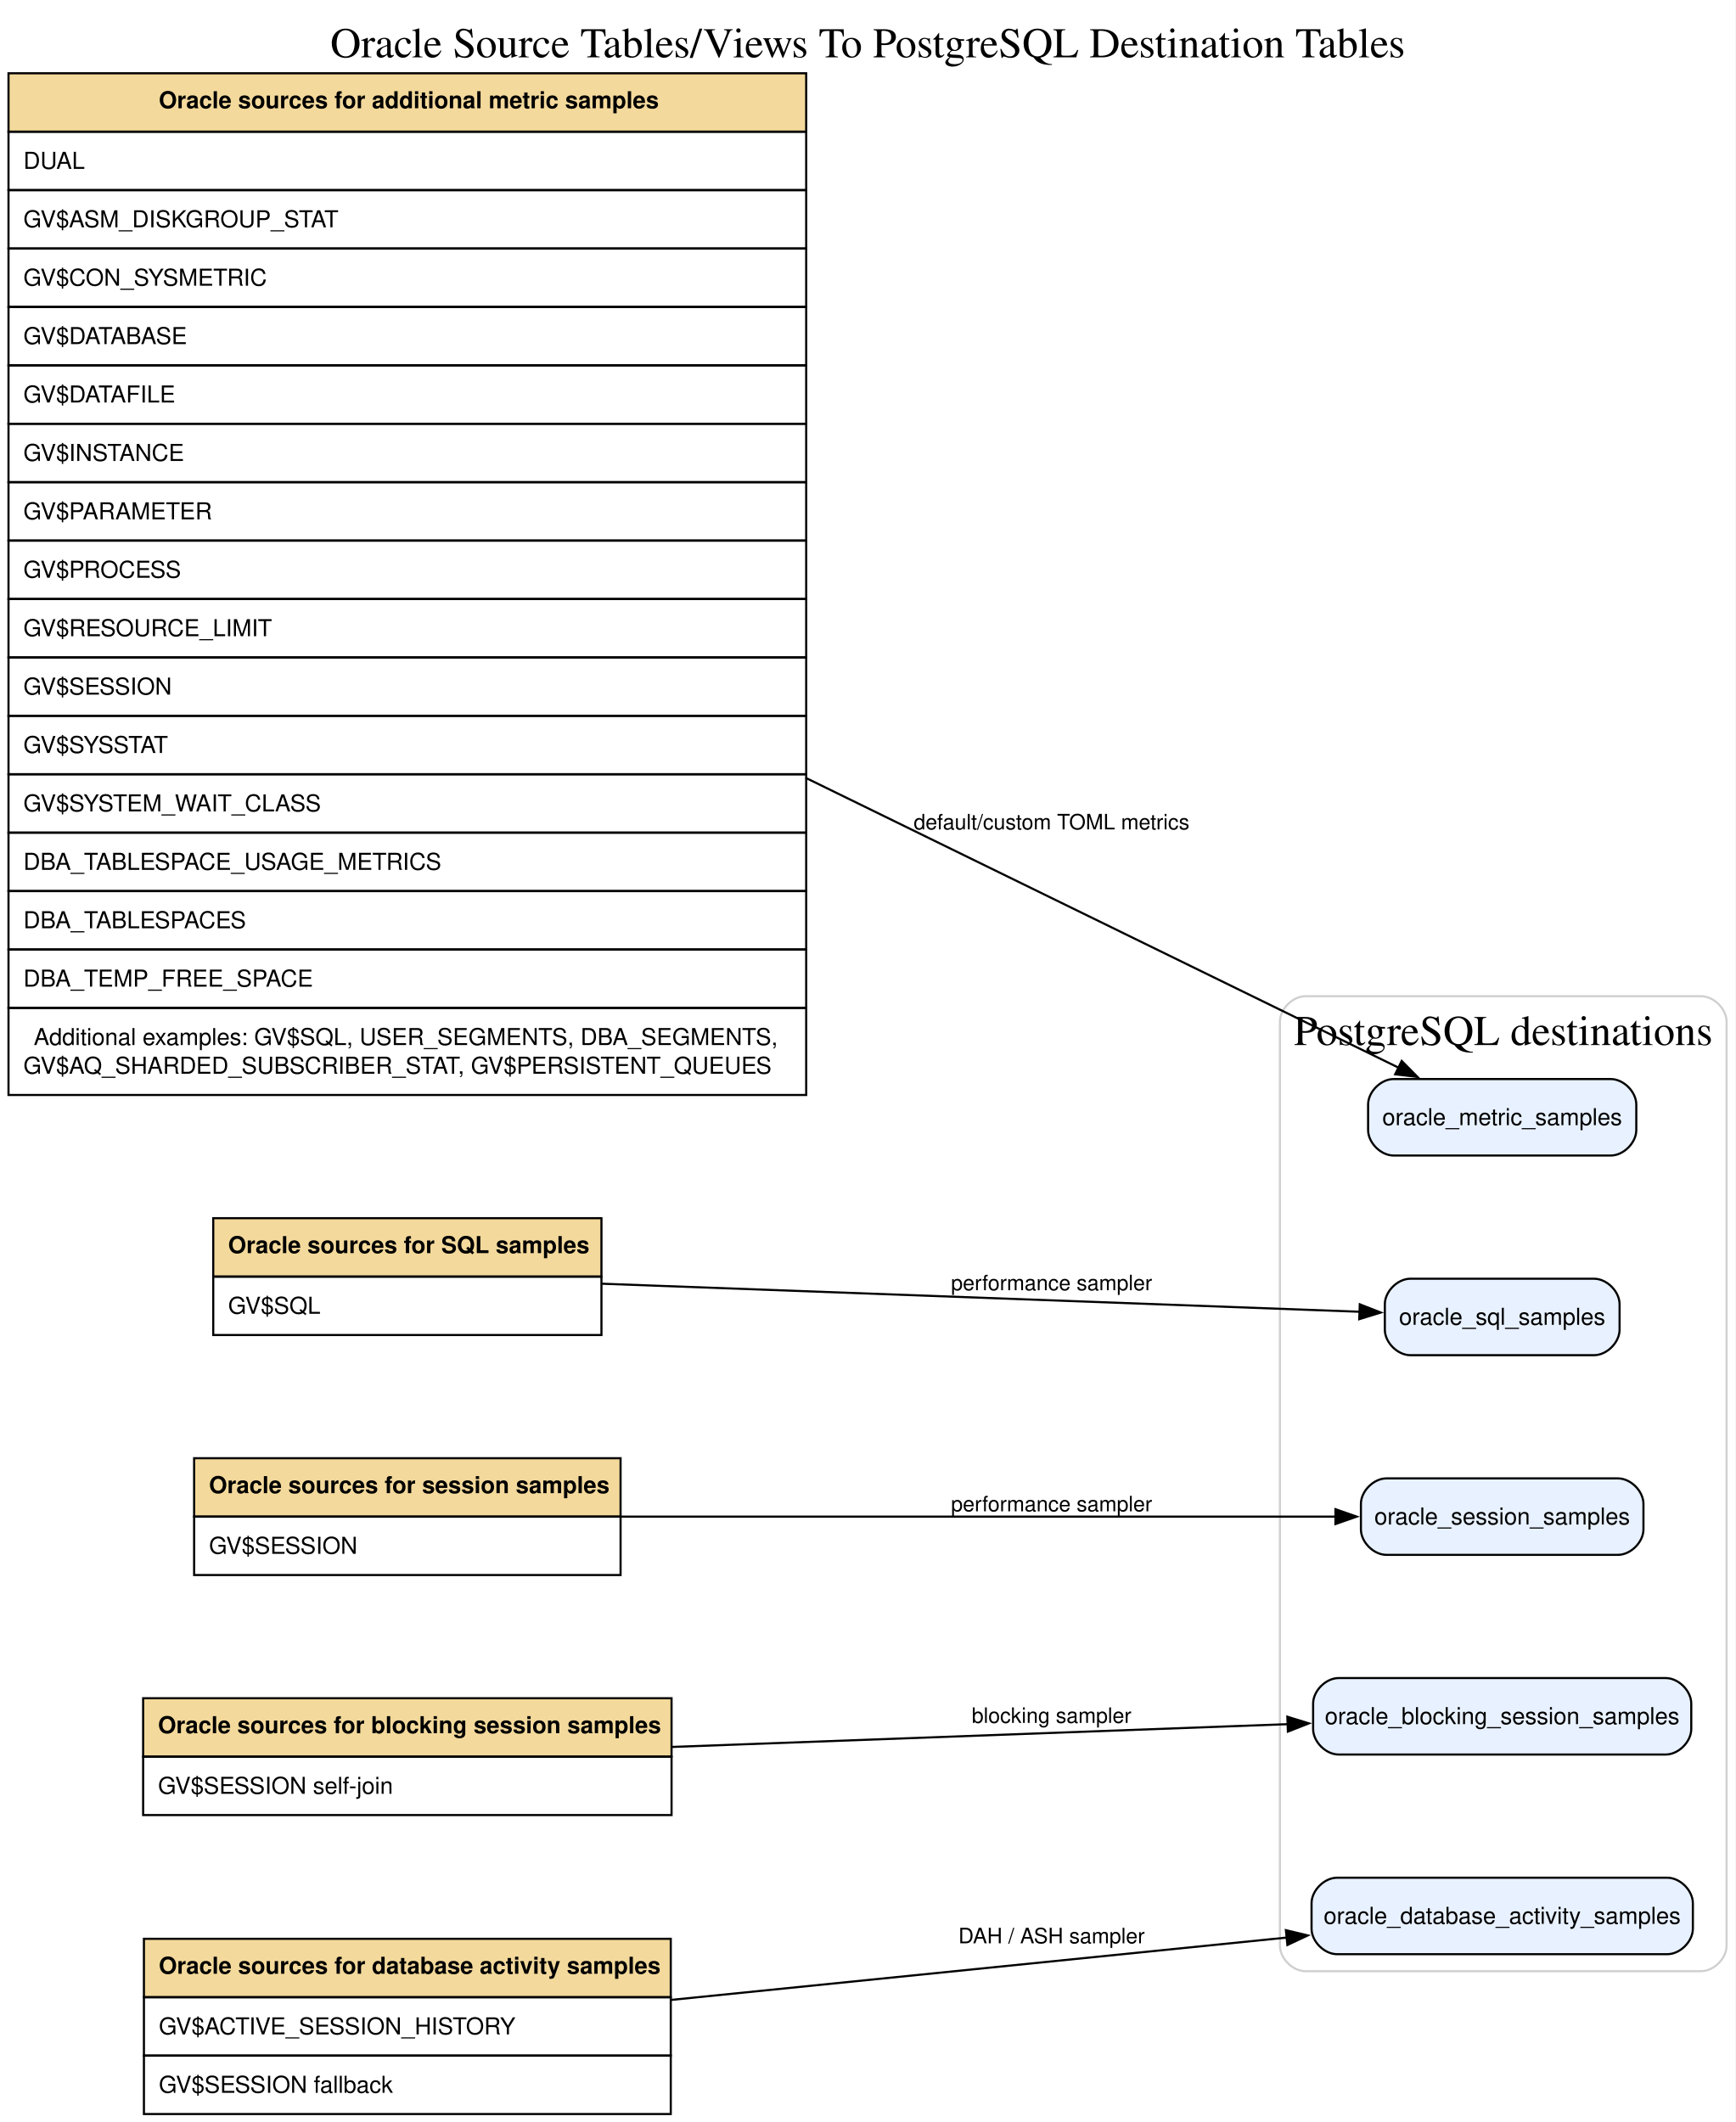
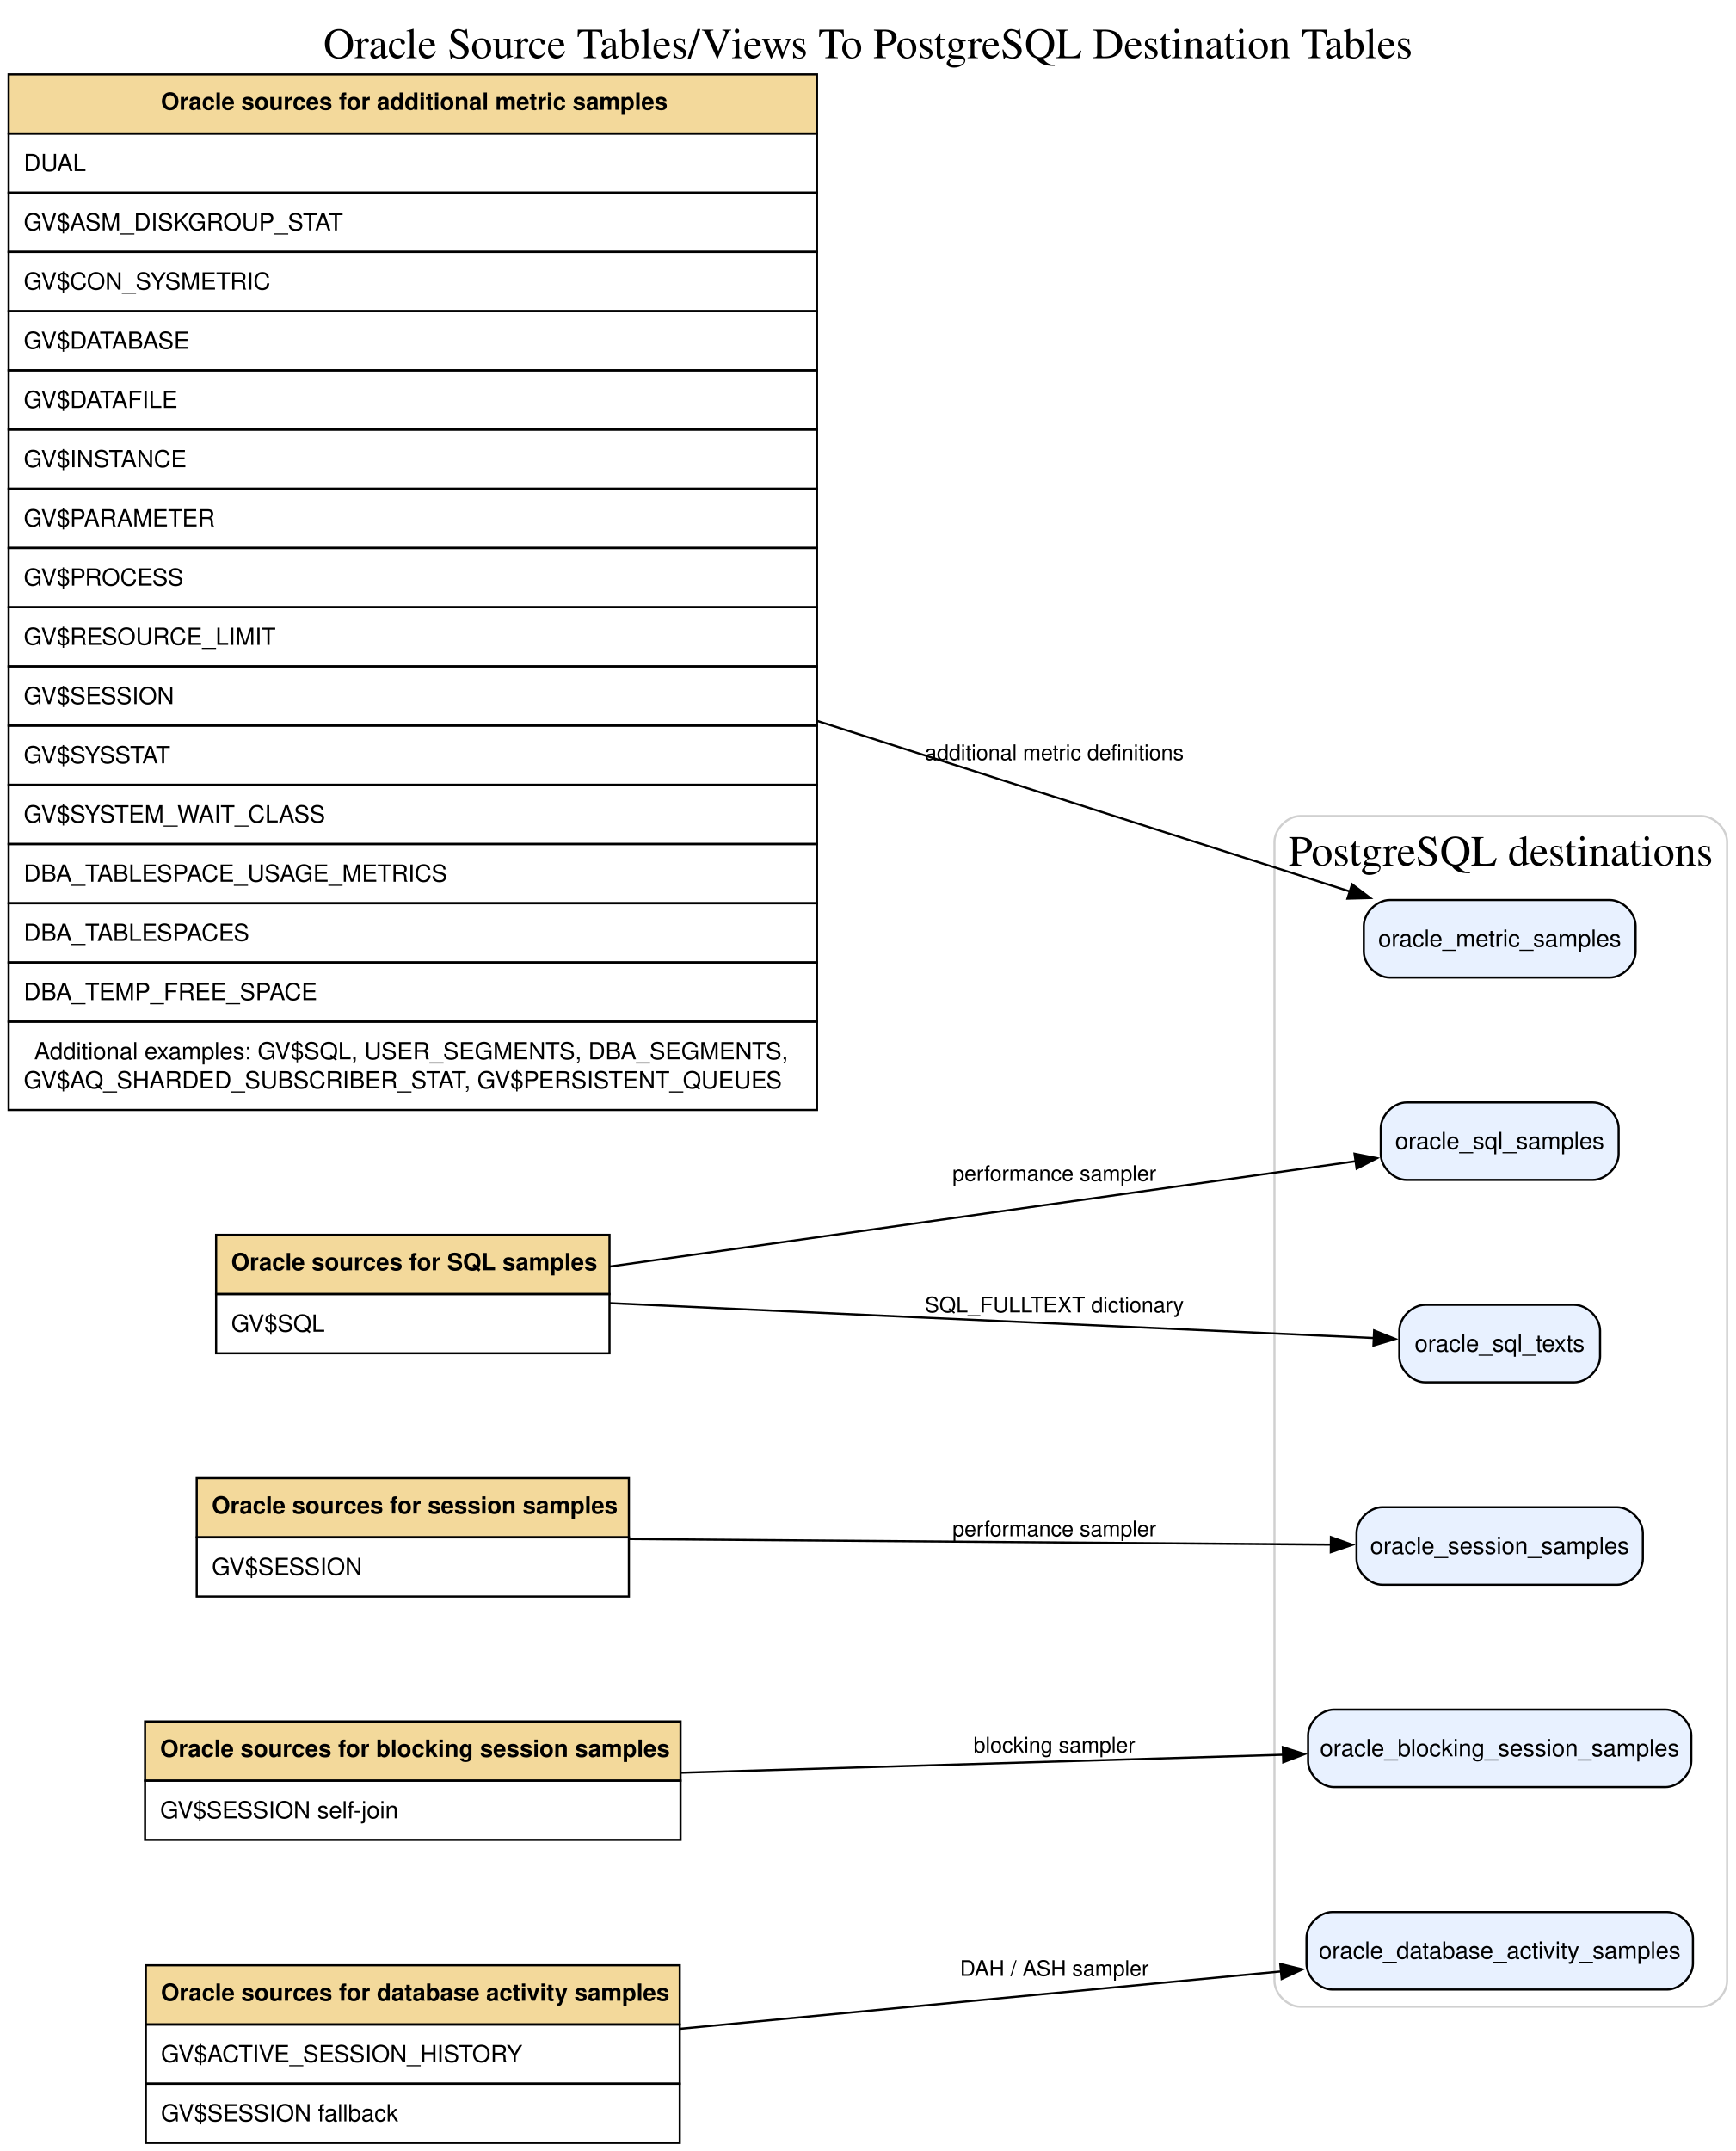
- <svg xmlns="http://www.w3.org/2000/svg" width="817pt" height="999pt" viewBox="0.00 0.00 817.00 999.00">
+ <svg xmlns="http://www.w3.org/2000/svg" width="806pt" height="999pt" viewBox="0.00 0.00 806.00 999.00">
  <g id="graph0" class="graph" transform="scale(1 1) rotate(0) translate(4 995.25)">
-     <polygon fill="white" stroke="none" points="-4,4 -4,-995.25 812.88,-995.25 812.88,4 -4,4" />
-     <text xml:space="preserve" text-anchor="middle" x="404.44" y="-968.25" font-family="Times,serif" font-size="20.00">Oracle Source Tables/Views To PostgreSQL Destination Tables</text>
+     <polygon fill="white" stroke="none" points="-4,4 -4,-995.25 802.38,-995.25 802.38,4 -4,4" />
+     <text xml:space="preserve" text-anchor="middle" x="399.19" y="-968.25" font-family="Times,serif" font-size="20.00">Oracle Source Tables/Views To PostgreSQL Destination Tables</text>
    <g id="clust1" class="cluster">
-       <path fill="none" stroke="#d0d0d0" d="M610.5,-67.25C610.5,-67.25 796.75,-67.25 796.75,-67.25 802.75,-67.25 808.75,-73.25 808.75,-79.25 808.75,-79.25 808.75,-514.25 808.75,-514.25 808.75,-520.25 802.75,-526.25 796.75,-526.25 796.75,-526.25 610.5,-526.25 610.5,-526.25 604.5,-526.25 598.5,-520.25 598.5,-514.25 598.5,-514.25 598.5,-79.25 598.5,-79.25 598.5,-73.25 604.5,-67.25 610.5,-67.25" />
-       <text xml:space="preserve" text-anchor="middle" x="703.62" y="-503.25" font-family="Times,serif" font-size="20.00">PostgreSQL destinations</text>
+       <path fill="none" stroke="#d0d0d0" d="M600,-63.25C600,-63.25 786.25,-63.25 786.25,-63.25 792.25,-63.25 798.25,-69.25 798.25,-75.25 798.25,-75.25 798.25,-604.25 798.25,-604.25 798.25,-610.25 792.25,-616.25 786.25,-616.25 786.25,-616.25 600,-616.25 600,-616.25 594,-616.25 588,-610.25 588,-604.25 588,-604.25 588,-75.25 588,-75.25 588,-69.25 594,-63.25 600,-63.25" />
+       <text xml:space="preserve" text-anchor="middle" x="693.12" y="-593.25" font-family="Times,serif" font-size="20.00">PostgreSQL destinations</text>
    </g>
    <g id="node1" class="node">
      <polygon fill="#f3d99b" stroke="none" points="0,-933.25 0,-960.75 375.5,-960.75 375.5,-933.25 0,-933.25" />
      <polygon fill="none" stroke="black" points="0,-933.25 0,-960.75 375.5,-960.75 375.5,-933.25 0,-933.25" />
      <text xml:space="preserve" text-anchor="start" x="70.75" y="-944.3" font-family="Helvetica,sans-Serif" font-weight="bold" font-size="11.00">Oracle sources for additional metric samples</text>
      <polygon fill="none" stroke="black" points="0,-905.75 0,-933.25 375.5,-933.25 375.5,-905.75 0,-905.75" />
      <text xml:space="preserve" text-anchor="start" x="7" y="-915.75" font-family="Helvetica,sans-Serif" font-size="11.00">DUAL</text>
      <polygon fill="none" stroke="black" points="0,-878.25 0,-905.75 375.5,-905.75 375.5,-878.25 0,-878.25" />
      <text xml:space="preserve" text-anchor="start" x="7" y="-888.25" font-family="Helvetica,sans-Serif" font-size="11.00">GV$ASM_DISKGROUP_STAT</text>
      <polygon fill="none" stroke="black" points="0,-850.75 0,-878.25 375.5,-878.25 375.5,-850.75 0,-850.75" />
      <text xml:space="preserve" text-anchor="start" x="7" y="-860.75" font-family="Helvetica,sans-Serif" font-size="11.00">GV$CON_SYSMETRIC</text>
      <polygon fill="none" stroke="black" points="0,-823.25 0,-850.75 375.5,-850.75 375.5,-823.25 0,-823.25" />
      <text xml:space="preserve" text-anchor="start" x="7" y="-833.25" font-family="Helvetica,sans-Serif" font-size="11.00">GV$DATABASE</text>
      <polygon fill="none" stroke="black" points="0,-795.75 0,-823.25 375.5,-823.25 375.5,-795.75 0,-795.75" />
      <text xml:space="preserve" text-anchor="start" x="7" y="-805.75" font-family="Helvetica,sans-Serif" font-size="11.00">GV$DATAFILE</text>
      <polygon fill="none" stroke="black" points="0,-768.25 0,-795.75 375.5,-795.75 375.5,-768.25 0,-768.25" />
      <text xml:space="preserve" text-anchor="start" x="7" y="-778.25" font-family="Helvetica,sans-Serif" font-size="11.00">GV$INSTANCE</text>
      <polygon fill="none" stroke="black" points="0,-740.75 0,-768.25 375.5,-768.25 375.5,-740.75 0,-740.75" />
      <text xml:space="preserve" text-anchor="start" x="7" y="-750.75" font-family="Helvetica,sans-Serif" font-size="11.00">GV$PARAMETER</text>
      <polygon fill="none" stroke="black" points="0,-713.25 0,-740.75 375.5,-740.75 375.5,-713.25 0,-713.25" />
      <text xml:space="preserve" text-anchor="start" x="7" y="-723.25" font-family="Helvetica,sans-Serif" font-size="11.00">GV$PROCESS</text>
      <polygon fill="none" stroke="black" points="0,-685.75 0,-713.25 375.5,-713.25 375.5,-685.75 0,-685.75" />
      <text xml:space="preserve" text-anchor="start" x="7" y="-695.75" font-family="Helvetica,sans-Serif" font-size="11.00">GV$RESOURCE_LIMIT</text>
      <polygon fill="none" stroke="black" points="0,-658.25 0,-685.75 375.5,-685.75 375.5,-658.25 0,-658.25" />
      <text xml:space="preserve" text-anchor="start" x="7" y="-668.25" font-family="Helvetica,sans-Serif" font-size="11.00">GV$SESSION</text>
      <polygon fill="none" stroke="black" points="0,-630.75 0,-658.25 375.5,-658.25 375.5,-630.75 0,-630.75" />
      <text xml:space="preserve" text-anchor="start" x="7" y="-640.75" font-family="Helvetica,sans-Serif" font-size="11.00">GV$SYSSTAT</text>
      <polygon fill="none" stroke="black" points="0,-603.25 0,-630.75 375.5,-630.75 375.5,-603.25 0,-603.25" />
      <text xml:space="preserve" text-anchor="start" x="7" y="-613.25" font-family="Helvetica,sans-Serif" font-size="11.00">GV$SYSTEM_WAIT_CLASS</text>
      <polygon fill="none" stroke="black" points="0,-575.75 0,-603.25 375.5,-603.25 375.5,-575.75 0,-575.75" />
      <text xml:space="preserve" text-anchor="start" x="7" y="-585.75" font-family="Helvetica,sans-Serif" font-size="11.00">DBA_TABLESPACE_USAGE_METRICS</text>
      <polygon fill="none" stroke="black" points="0,-548.25 0,-575.75 375.5,-575.75 375.5,-548.25 0,-548.25" />
      <text xml:space="preserve" text-anchor="start" x="7" y="-558.25" font-family="Helvetica,sans-Serif" font-size="11.00">DBA_TABLESPACES</text>
      <polygon fill="none" stroke="black" points="0,-520.75 0,-548.25 375.5,-548.25 375.5,-520.75 0,-520.75" />
      <text xml:space="preserve" text-anchor="start" x="7" y="-530.75" font-family="Helvetica,sans-Serif" font-size="11.00">DBA_TEMP_FREE_SPACE</text>
      <polygon fill="none" stroke="black" points="0,-479.75 0,-520.75 375.5,-520.75 375.5,-479.75 0,-479.75" />
      <text xml:space="preserve" text-anchor="start" x="11.88" y="-503.25" font-family="Helvetica,sans-Serif" font-size="11.00">Additional examples: GV$SQL, USER_SEGMENTS, DBA_SEGMENTS,</text>
      <text xml:space="preserve" text-anchor="start" x="7" y="-489.75" font-family="Helvetica,sans-Serif" font-size="11.00">GV$AQ_SHARDED_SUBSCRIBER_STAT, GV$PERSISTENT_QUEUES</text>
    </g>
    <g id="node6" class="node">
-       <path fill="#e8f1ff" stroke="black" d="M754.25,-487.25C754.25,-487.25 652,-487.25 652,-487.25 646,-487.25 640,-481.25 640,-475.25 640,-475.25 640,-463.25 640,-463.25 640,-457.25 646,-451.25 652,-451.25 652,-451.25 754.25,-451.25 754.25,-451.25 760.25,-451.25 766.25,-457.25 766.25,-463.25 766.25,-463.25 766.25,-475.25 766.25,-475.25 766.25,-481.25 760.25,-487.25 754.25,-487.25" />
-       <text xml:space="preserve" text-anchor="middle" x="703.12" y="-465.55" font-family="Helvetica,sans-Serif" font-size="11.00">oracle_metric_samples</text>
+       <path fill="#e8f1ff" stroke="black" d="M743.75,-577.25C743.75,-577.25 641.5,-577.25 641.5,-577.25 635.5,-577.25 629.5,-571.25 629.5,-565.25 629.5,-565.25 629.5,-553.25 629.5,-553.25 629.5,-547.25 635.5,-541.25 641.5,-541.25 641.5,-541.25 743.75,-541.25 743.75,-541.25 749.75,-541.25 755.75,-547.25 755.75,-553.25 755.75,-553.25 755.75,-565.25 755.75,-565.25 755.75,-571.25 749.75,-577.25 743.75,-577.25" />
+       <text xml:space="preserve" text-anchor="middle" x="692.62" y="-555.55" font-family="Helvetica,sans-Serif" font-size="11.00">oracle_metric_samples</text>
    </g>
    <g id="edge1" class="edge">
-       <path fill="none" stroke="black" d="M375.18,-629.1C475.44,-580.08 591.18,-523.49 654.54,-492.51" />
-       <polygon fill="black" stroke="black" points="655.82,-495.78 663.27,-488.25 652.75,-489.5 655.82,-495.78" />
-       <text xml:space="preserve" text-anchor="middle" x="491" y="-604.78" font-family="Helvetica,sans-Serif" font-size="10.00">default/custom TOML metrics</text>
+       <path fill="none" stroke="black" d="M375.29,-660.53C461.96,-632.78 559.67,-601.5 623.26,-581.14" />
+       <polygon fill="black" stroke="black" points="624.05,-584.56 632.51,-578.18 621.91,-577.89 624.05,-584.56" />
+       <text xml:space="preserve" text-anchor="middle" x="485.75" y="-642.25" font-family="Helvetica,sans-Serif" font-size="10.00">additional metric definitions</text>
    </g>
    <g id="node2" class="node">
      <polygon fill="#f3d99b" stroke="none" points="96.38,-394.25 96.38,-421.75 279.12,-421.75 279.12,-394.25 96.38,-394.25" />
      <polygon fill="none" stroke="black" points="96.38,-394.25 96.38,-421.75 279.12,-421.75 279.12,-394.25 96.38,-394.25" />
      <text xml:space="preserve" text-anchor="start" x="103.38" y="-405.3" font-family="Helvetica,sans-Serif" font-weight="bold" font-size="11.00">Oracle sources for SQL samples</text>
      <polygon fill="none" stroke="black" points="96.38,-366.75 96.38,-394.25 279.12,-394.25 279.12,-366.75 96.38,-366.75" />
      <text xml:space="preserve" text-anchor="start" x="103.38" y="-376.75" font-family="Helvetica,sans-Serif" font-size="11.00">GV$SQL</text>
    </g>
    <g id="node7" class="node">
-       <path fill="#e8f1ff" stroke="black" d="M746.38,-393.25C746.38,-393.25 659.88,-393.25 659.88,-393.25 653.88,-393.25 647.88,-387.25 647.88,-381.25 647.88,-381.25 647.88,-369.25 647.88,-369.25 647.88,-363.25 653.88,-357.25 659.88,-357.25 659.88,-357.25 746.38,-357.25 746.38,-357.25 752.38,-357.25 758.38,-363.25 758.38,-369.25 758.38,-369.25 758.38,-381.25 758.38,-381.25 758.38,-387.25 752.38,-393.25 746.38,-393.25" />
-       <text xml:space="preserve" text-anchor="middle" x="703.12" y="-371.55" font-family="Helvetica,sans-Serif" font-size="11.00">oracle_sql_samples</text>
+       <path fill="#e8f1ff" stroke="black" d="M735.88,-483.25C735.88,-483.25 649.38,-483.25 649.38,-483.25 643.38,-483.25 637.38,-477.25 637.38,-471.25 637.38,-471.25 637.38,-459.25 637.38,-459.25 637.38,-453.25 643.38,-447.25 649.38,-447.25 649.38,-447.25 735.88,-447.25 735.88,-447.25 741.88,-447.25 747.88,-453.25 747.88,-459.25 747.88,-459.25 747.88,-471.25 747.88,-471.25 747.88,-477.25 741.88,-483.25 735.88,-483.25" />
+       <text xml:space="preserve" text-anchor="middle" x="692.62" y="-461.55" font-family="Helvetica,sans-Serif" font-size="11.00">oracle_sql_samples</text>
    </g>
    <g id="edge2" class="edge">
-       <path fill="none" stroke="black" d="M279.05,-390.91C381.28,-387.12 545.36,-381.05 636.22,-377.69" />
-       <polygon fill="black" stroke="black" points="636.09,-381.2 645.96,-377.33 635.83,-374.2 636.09,-381.2" />
-       <text xml:space="preserve" text-anchor="middle" x="491" y="-387.82" font-family="Helvetica,sans-Serif" font-size="10.00">performance sampler</text>
+       <path fill="none" stroke="black" d="M278.94,-406.98C378.72,-421.07 537.1,-443.43 625.83,-455.96" />
+       <polygon fill="black" stroke="black" points="625.2,-459.41 635.59,-457.34 626.18,-452.47 625.2,-459.41" />
+       <text xml:space="preserve" text-anchor="middle" x="485.75" y="-446.77" font-family="Helvetica,sans-Serif" font-size="10.00">performance sampler</text>
+     </g>
+     <g id="node8" class="node">
+       <path fill="#e8f1ff" stroke="black" d="M727.25,-389.25C727.25,-389.25 658,-389.25 658,-389.25 652,-389.25 646,-383.25 646,-377.25 646,-377.25 646,-365.25 646,-365.25 646,-359.25 652,-353.25 658,-353.25 658,-353.25 727.25,-353.25 727.25,-353.25 733.25,-353.25 739.25,-359.25 739.25,-365.25 739.25,-365.25 739.25,-377.25 739.25,-377.25 739.25,-383.25 733.25,-389.25 727.25,-389.25" />
+       <text xml:space="preserve" text-anchor="middle" x="692.62" y="-367.55" font-family="Helvetica,sans-Serif" font-size="11.00">oracle_sql_texts</text>
+     </g>
+     <g id="edge3" class="edge">
+       <path fill="none" stroke="black" d="M279.07,-390.05C323.47,-387.99 377.79,-385.48 426.5,-383.25 498.11,-379.97 580.61,-376.25 634.3,-373.83" />
+       <polygon fill="black" stroke="black" points="634.3,-377.33 644.13,-373.39 633.98,-370.34 634.3,-377.33" />
+       <text xml:space="preserve" text-anchor="middle" x="485.75" y="-385.75" font-family="Helvetica,sans-Serif" font-size="10.00">SQL_FULLTEXT dictionary</text>
    </g>
    <g id="node3" class="node">
      <polygon fill="#f3d99b" stroke="none" points="87.38,-281.25 87.38,-308.75 288.12,-308.75 288.12,-281.25 87.38,-281.25" />
      <polygon fill="none" stroke="black" points="87.38,-281.25 87.38,-308.75 288.12,-308.75 288.12,-281.25 87.38,-281.25" />
      <text xml:space="preserve" text-anchor="start" x="94.38" y="-292.3" font-family="Helvetica,sans-Serif" font-weight="bold" font-size="11.00">Oracle sources for session samples</text>
      <polygon fill="none" stroke="black" points="87.38,-253.75 87.38,-281.25 288.12,-281.25 288.12,-253.75 87.38,-253.75" />
      <text xml:space="preserve" text-anchor="start" x="94.38" y="-263.75" font-family="Helvetica,sans-Serif" font-size="11.00">GV$SESSION</text>
    </g>
-     <g id="node8" class="node">
-       <path fill="#e8f1ff" stroke="black" d="M757.62,-299.25C757.62,-299.25 648.62,-299.25 648.62,-299.25 642.62,-299.25 636.62,-293.25 636.62,-287.25 636.62,-287.25 636.62,-275.25 636.62,-275.25 636.62,-269.25 642.62,-263.25 648.62,-263.25 648.62,-263.25 757.62,-263.25 757.62,-263.25 763.62,-263.25 769.62,-269.25 769.62,-275.25 769.62,-275.25 769.62,-287.25 769.62,-287.25 769.62,-293.25 763.62,-299.25 757.62,-299.25" />
-       <text xml:space="preserve" text-anchor="middle" x="703.12" y="-277.55" font-family="Helvetica,sans-Serif" font-size="11.00">oracle_session_samples</text>
+     <g id="node9" class="node">
+       <path fill="#e8f1ff" stroke="black" d="M747.12,-295.25C747.12,-295.25 638.12,-295.25 638.12,-295.25 632.12,-295.25 626.12,-289.25 626.12,-283.25 626.12,-283.25 626.12,-271.25 626.12,-271.25 626.12,-265.25 632.12,-259.25 638.12,-259.25 638.12,-259.25 747.12,-259.25 747.12,-259.25 753.12,-259.25 759.12,-265.25 759.12,-271.25 759.12,-271.25 759.12,-283.25 759.12,-283.25 759.12,-289.25 753.12,-295.25 747.12,-295.25" />
+       <text xml:space="preserve" text-anchor="middle" x="692.62" y="-273.55" font-family="Helvetica,sans-Serif" font-size="11.00">oracle_session_samples</text>
    </g>
-     <g id="edge3" class="edge">
-       <path fill="none" stroke="black" d="M288.04,-281.25C386.33,-281.25 534.77,-281.25 624.67,-281.25" />
-       <polygon fill="black" stroke="black" points="624.63,-284.75 634.63,-281.25 624.63,-277.75 624.63,-284.75" />
-       <text xml:space="preserve" text-anchor="middle" x="491" y="-283.75" font-family="Helvetica,sans-Serif" font-size="10.00">performance sampler</text>
+     <g id="edge4" class="edge">
+       <path fill="none" stroke="black" d="M288.1,-280.46C383.84,-279.7 526.71,-278.56 614.27,-277.87" />
+       <polygon fill="black" stroke="black" points="614.23,-281.37 624.2,-277.79 614.17,-274.37 614.23,-281.37" />
+       <text xml:space="preserve" text-anchor="middle" x="485.75" y="-281.75" font-family="Helvetica,sans-Serif" font-size="10.00">performance sampler</text>
    </g>
    <g id="node4" class="node">
      <polygon fill="#f3d99b" stroke="none" points="63.38,-168.25 63.38,-195.75 312.12,-195.75 312.12,-168.25 63.38,-168.25" />
      <polygon fill="none" stroke="black" points="63.38,-168.25 63.38,-195.75 312.12,-195.75 312.12,-168.25 63.38,-168.25" />
      <text xml:space="preserve" text-anchor="start" x="70.38" y="-179.3" font-family="Helvetica,sans-Serif" font-weight="bold" font-size="11.00">Oracle sources for blocking session samples</text>
      <polygon fill="none" stroke="black" points="63.38,-140.75 63.38,-168.25 312.12,-168.25 312.12,-140.75 63.38,-140.75" />
      <text xml:space="preserve" text-anchor="start" x="70.38" y="-150.75" font-family="Helvetica,sans-Serif" font-size="11.00">GV$SESSION self-join</text>
    </g>
-     <g id="node9" class="node">
-       <path fill="#e8f1ff" stroke="black" d="M780.12,-205.25C780.12,-205.25 626.12,-205.25 626.12,-205.25 620.12,-205.25 614.12,-199.25 614.12,-193.25 614.12,-193.25 614.12,-181.25 614.12,-181.25 614.12,-175.25 620.12,-169.25 626.12,-169.25 626.12,-169.25 780.12,-169.25 780.12,-169.25 786.12,-169.25 792.12,-175.25 792.12,-181.25 792.12,-181.25 792.12,-193.25 792.12,-193.25 792.12,-199.25 786.12,-205.25 780.12,-205.25" />
-       <text xml:space="preserve" text-anchor="middle" x="703.12" y="-183.55" font-family="Helvetica,sans-Serif" font-size="11.00">oracle_blocking_session_samples</text>
+     <g id="node10" class="node">
+       <path fill="#e8f1ff" stroke="black" d="M769.62,-201.25C769.62,-201.25 615.62,-201.25 615.62,-201.25 609.62,-201.25 603.62,-195.25 603.62,-189.25 603.62,-189.25 603.62,-177.25 603.62,-177.25 603.62,-171.25 609.62,-165.25 615.62,-165.25 615.62,-165.25 769.62,-165.25 769.62,-165.25 775.62,-165.25 781.62,-171.25 781.62,-177.25 781.62,-177.25 781.62,-189.25 781.62,-189.25 781.62,-195.25 775.62,-201.25 769.62,-201.25" />
+       <text xml:space="preserve" text-anchor="middle" x="692.62" y="-179.55" font-family="Helvetica,sans-Serif" font-size="11.00">oracle_blocking_session_samples</text>
    </g>
-     <g id="edge4" class="edge">
-       <path fill="none" stroke="black" d="M312.04,-172.81C400.87,-176.1 519.21,-180.48 602.16,-183.55" />
-       <polygon fill="black" stroke="black" points="601.99,-187.05 612.12,-183.92 602.25,-180.05 601.99,-187.05" />
-       <text xml:space="preserve" text-anchor="middle" x="491" y="-184.14" font-family="Helvetica,sans-Serif" font-size="10.00">blocking sampler</text>
+     <g id="edge5" class="edge">
+       <path fill="none" stroke="black" d="M312.09,-171.93C398.32,-174.5 511.99,-177.89 592.38,-180.29" />
+       <polygon fill="black" stroke="black" points="591.88,-183.78 601.98,-180.58 592.09,-176.78 591.88,-183.78" />
+       <text xml:space="preserve" text-anchor="middle" x="485.75" y="-181.32" font-family="Helvetica,sans-Serif" font-size="10.00">blocking sampler</text>
    </g>
    <g id="node5" class="node">
      <polygon fill="#f3d99b" stroke="none" points="63.75,-55 63.75,-82.5 311.75,-82.5 311.75,-55 63.75,-55" />
      <polygon fill="none" stroke="black" points="63.75,-55 63.75,-82.5 311.75,-82.5 311.75,-55 63.75,-55" />
      <text xml:space="preserve" text-anchor="start" x="70.75" y="-66.05" font-family="Helvetica,sans-Serif" font-weight="bold" font-size="11.00">Oracle sources for database activity samples</text>
      <polygon fill="none" stroke="black" points="63.75,-27.5 63.75,-55 311.75,-55 311.75,-27.5 63.75,-27.5" />
      <text xml:space="preserve" text-anchor="start" x="70.75" y="-37.5" font-family="Helvetica,sans-Serif" font-size="11.00">GV$ACTIVE_SESSION_HISTORY</text>
      <polygon fill="none" stroke="black" points="63.75,0 63.75,-27.5 311.75,-27.5 311.75,0 63.75,0" />
      <text xml:space="preserve" text-anchor="start" x="70.75" y="-10" font-family="Helvetica,sans-Serif" font-size="11.00">GV$SESSION fallback</text>
    </g>
-     <g id="node10" class="node">
-       <path fill="#e8f1ff" stroke="black" d="M780.88,-111.25C780.88,-111.25 625.38,-111.25 625.38,-111.25 619.38,-111.25 613.38,-105.25 613.38,-99.25 613.38,-99.25 613.38,-87.25 613.38,-87.25 613.38,-81.25 619.38,-75.25 625.38,-75.25 625.38,-75.25 780.88,-75.25 780.88,-75.25 786.88,-75.25 792.88,-81.25 792.88,-87.25 792.88,-87.25 792.88,-99.25 792.88,-99.25 792.88,-105.25 786.88,-111.25 780.88,-111.25" />
-       <text xml:space="preserve" text-anchor="middle" x="703.12" y="-89.55" font-family="Helvetica,sans-Serif" font-size="11.00">oracle_database_activity_samples</text>
+     <g id="node11" class="node">
+       <path fill="#e8f1ff" stroke="black" d="M770.38,-107.25C770.38,-107.25 614.88,-107.25 614.88,-107.25 608.88,-107.25 602.88,-101.25 602.88,-95.25 602.88,-95.25 602.88,-83.25 602.88,-83.25 602.88,-77.25 608.88,-71.25 614.88,-71.25 614.88,-71.25 770.38,-71.25 770.38,-71.25 776.38,-71.25 782.38,-77.25 782.38,-83.25 782.38,-83.25 782.38,-95.25 782.38,-95.25 782.38,-101.25 776.38,-107.25 770.38,-107.25" />
+       <text xml:space="preserve" text-anchor="middle" x="692.62" y="-85.55" font-family="Helvetica,sans-Serif" font-size="11.00">oracle_database_activity_samples</text>
    </g>
-     <g id="edge5" class="edge">
-       <path fill="none" stroke="black" d="M311.72,-53.71C400.48,-62.7 518.85,-74.69 601.9,-83.1" />
-       <polygon fill="black" stroke="black" points="601.31,-86.56 611.61,-84.08 602.01,-79.59 601.31,-86.56" />
-       <text xml:space="preserve" text-anchor="middle" x="491" y="-80.38" font-family="Helvetica,sans-Serif" font-size="10.00">DAH / ASH sampler</text>
+     <g id="edge6" class="edge">
+       <path fill="none" stroke="black" d="M311.45,-52.96C397.39,-61.16 510.82,-71.99 591.35,-79.68" />
+       <polygon fill="black" stroke="black" points="590.69,-83.13 600.98,-80.6 591.36,-76.16 590.69,-83.13" />
+       <text xml:space="preserve" text-anchor="middle" x="485.75" y="-77.57" font-family="Helvetica,sans-Serif" font-size="10.00">DAH / ASH sampler</text>
    </g>
  </g>
</svg>
